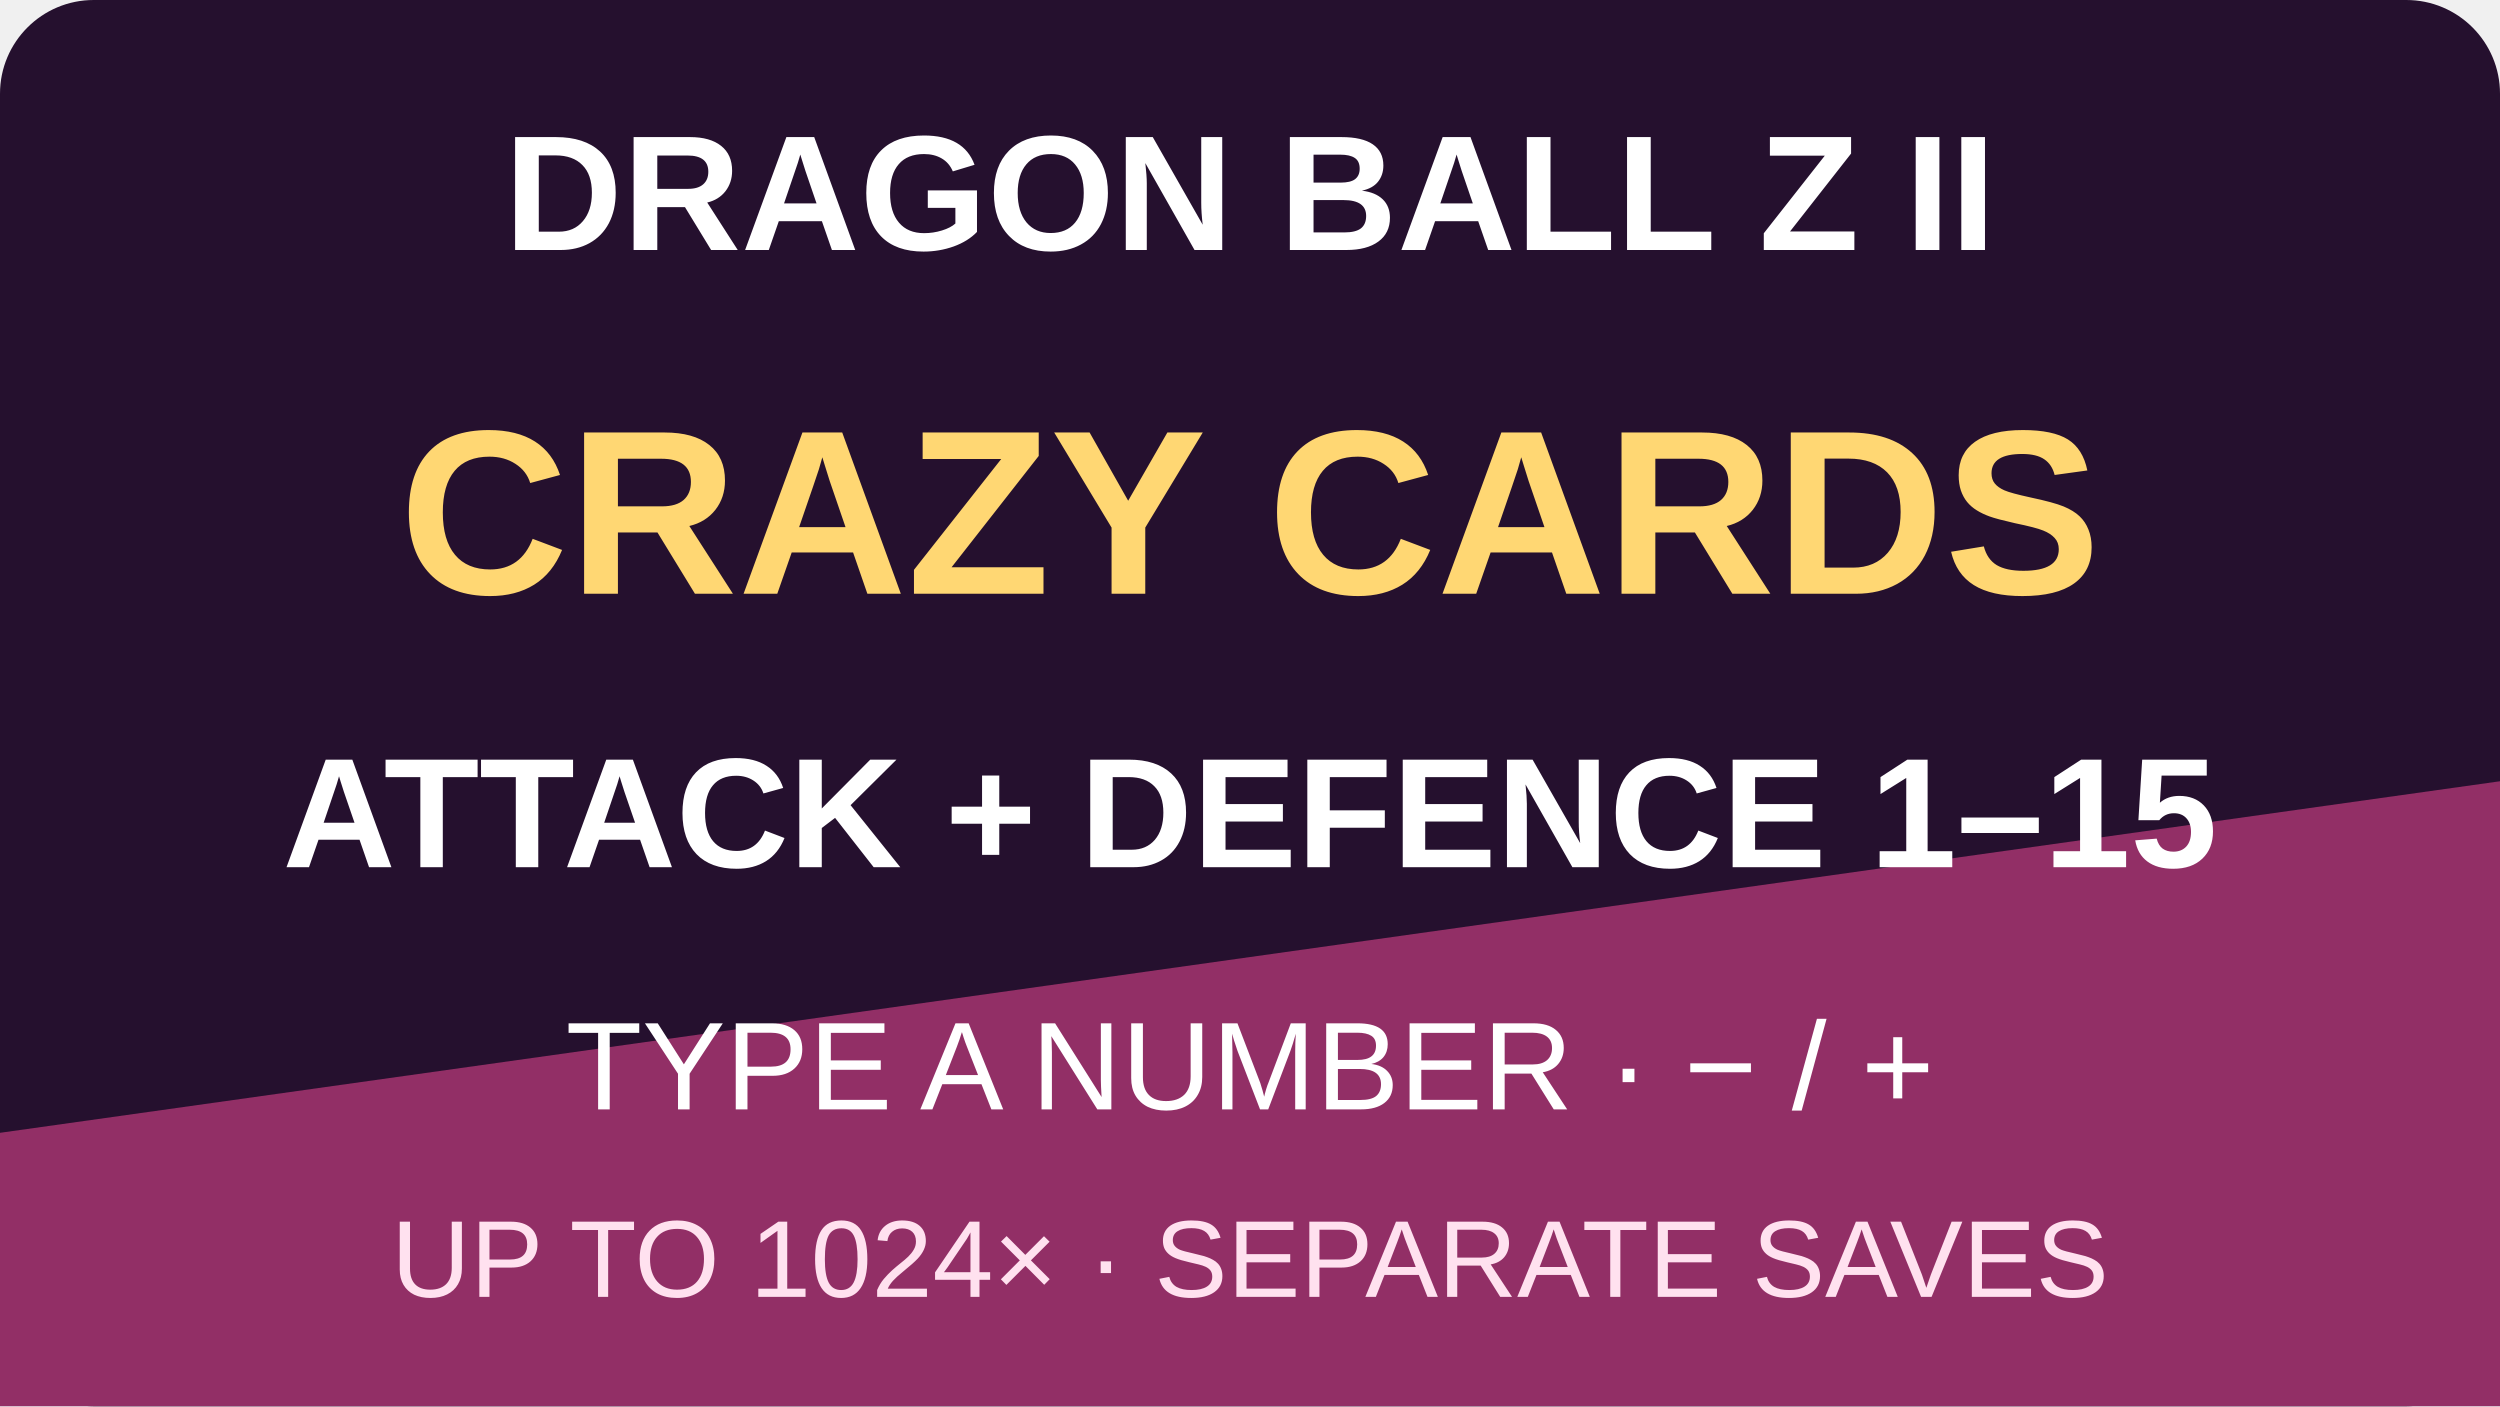
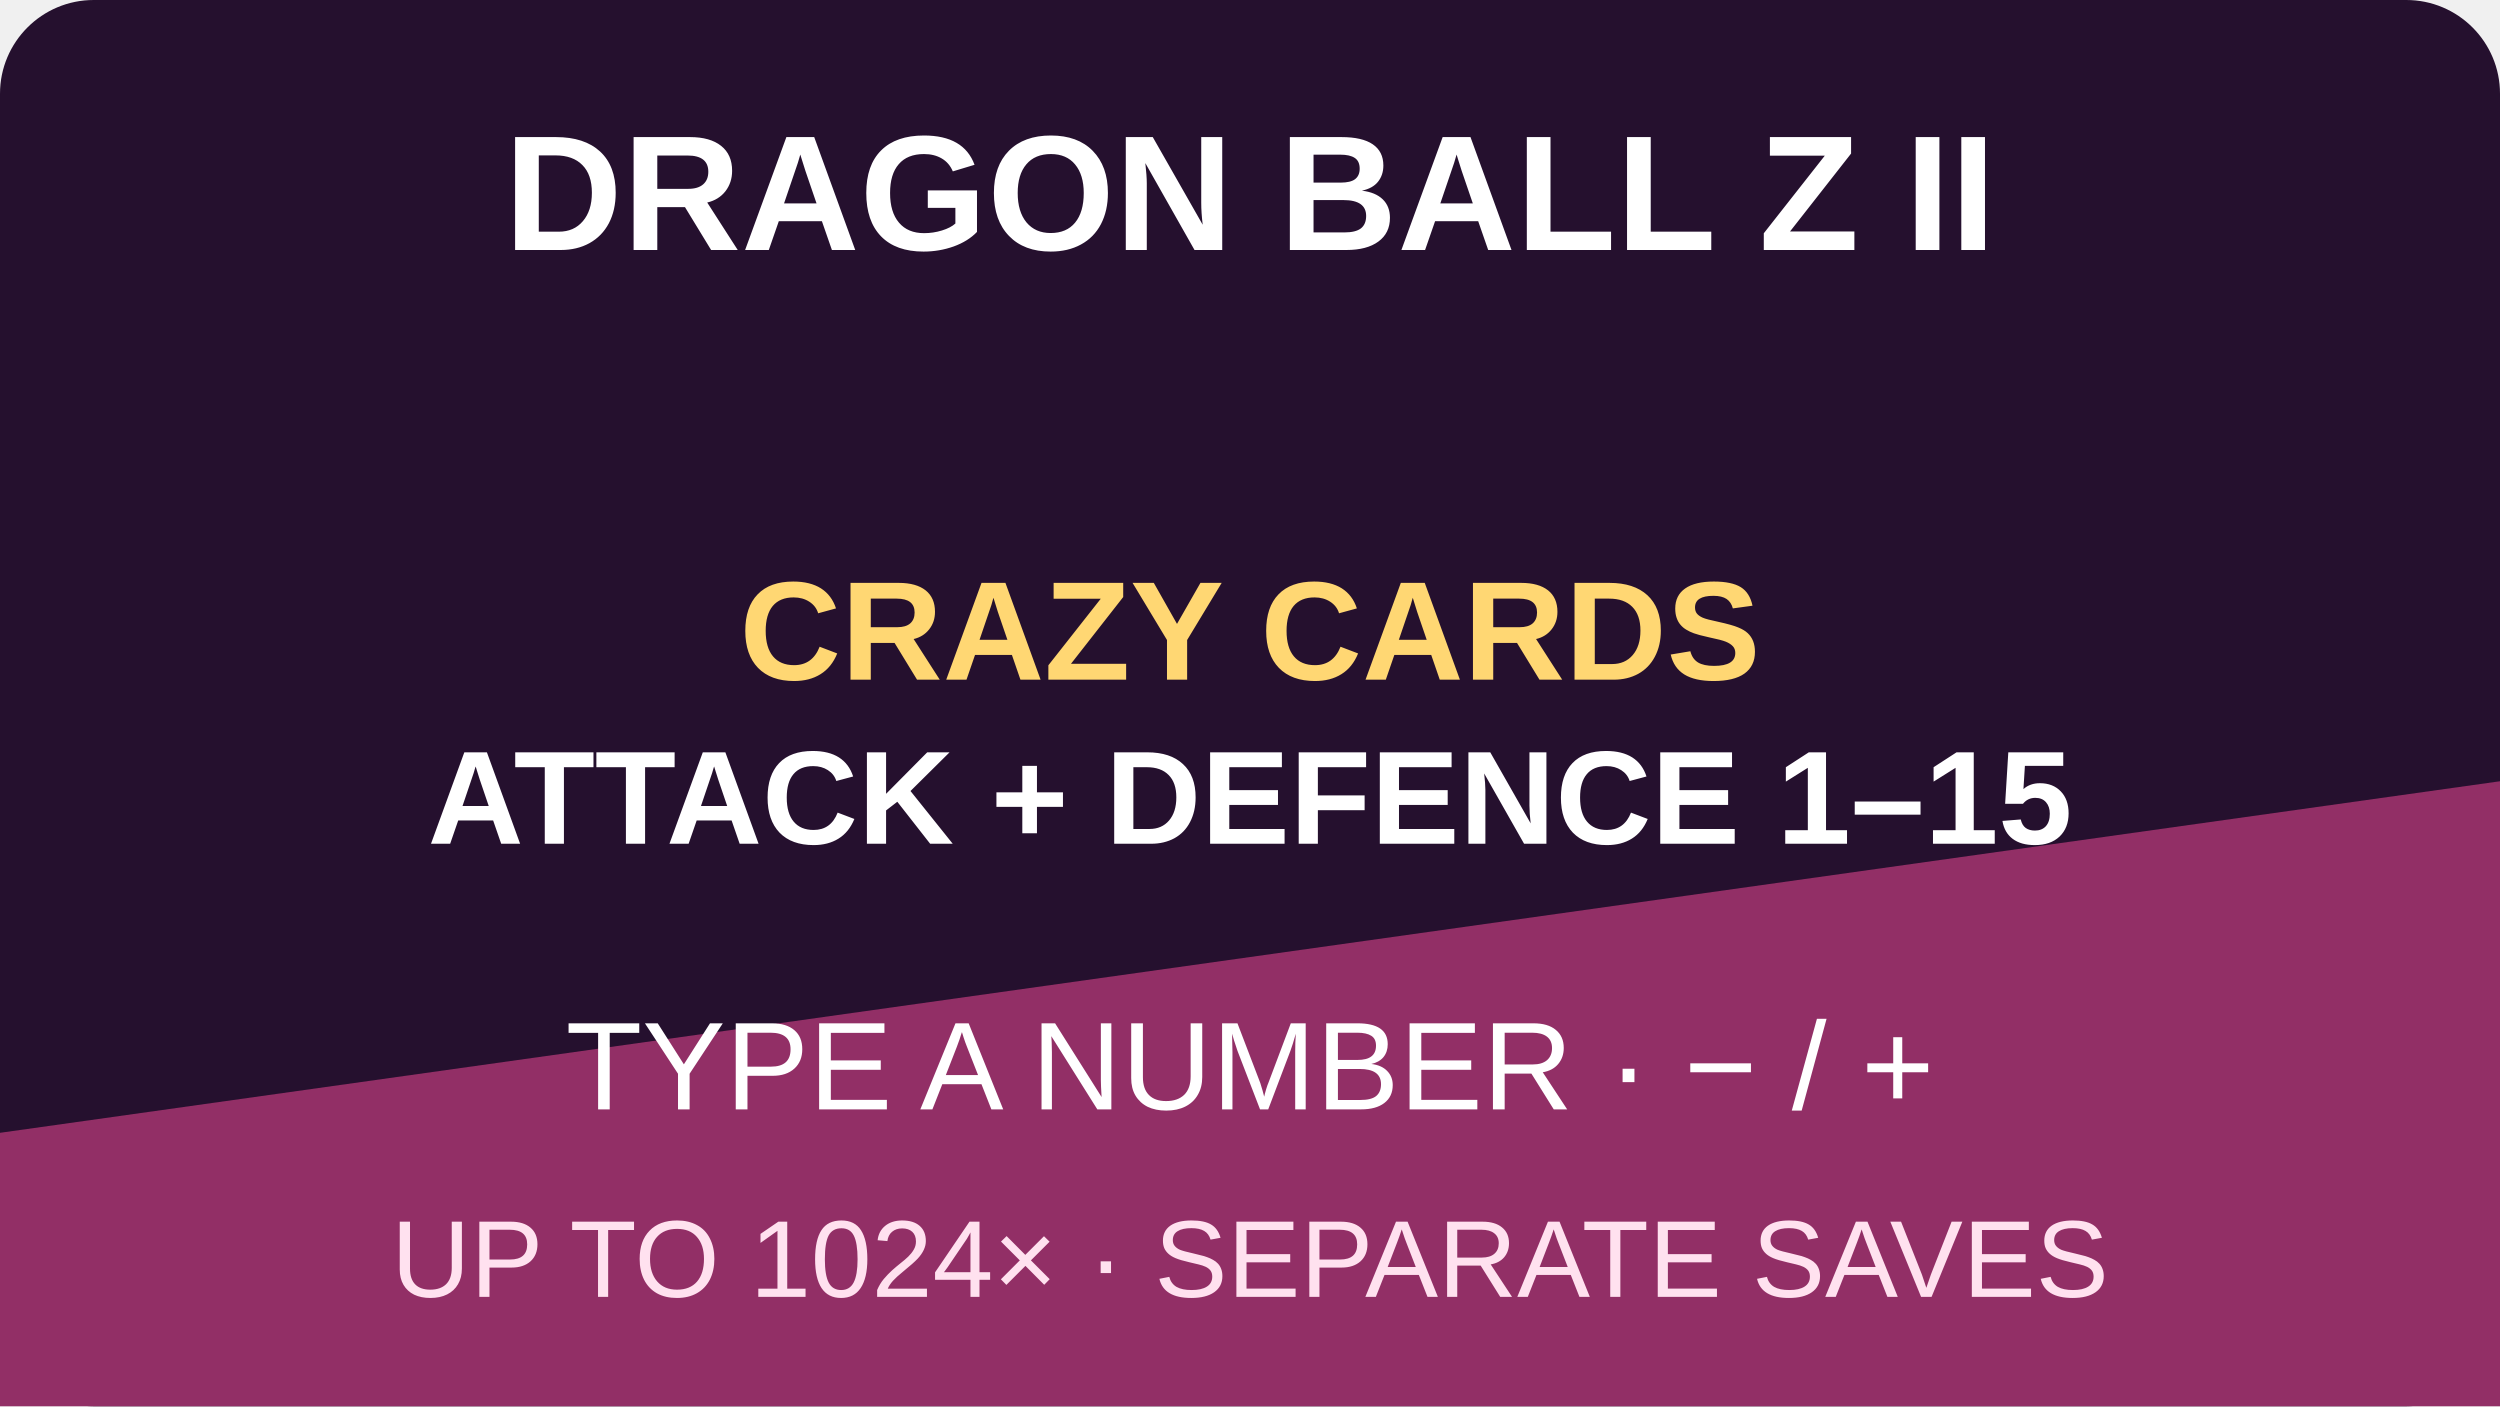
<svg xmlns="http://www.w3.org/2000/svg" width="320" height="180" viewBox="0 0 320 180">
  <rect width="320" height="180" rx="12" fill="#25102e" />
  <path d="M0 145 320 100v80H0" fill="#922f66" />
  <text x="160" y="32" text-anchor="middle" fill="#fff" font-family="Arial,sans-serif" font-size="21" font-weight="bold">DRAGON BALL Z II</text>
-   <text x="160" y="76" text-anchor="middle" fill="#ffd773" font-family="Arial,sans-serif" font-size="30" font-weight="bold">CRAZY CARDS</text>
-   <text x="160" y="111" text-anchor="middle" fill="#fff" font-family="Arial,sans-serif" font-size="20" font-weight="bold">ATTACK + DEFENCE 1–15</text>
+   <text x="160" y="87" text-anchor="middle" fill="#ffd773" font-family="Arial,sans-serif" font-size="18" font-weight="bold">CRAZY CARDS</text>
+   <text x="160" y="108" text-anchor="middle" fill="#fff" font-family="Arial,sans-serif" font-size="17" font-weight="bold">ATTACK + DEFENCE 1–15</text>
  <text x="160" y="142" text-anchor="middle" fill="#fff" font-family="Arial,sans-serif" font-size="16">TYPE A NUMBER · − / +</text>
  <text x="160" y="166" text-anchor="middle" fill="#ffe1ef" font-family="Arial,sans-serif" font-size="14">UP TO 1024× · SEPARATE SAVES</text>
</svg>
